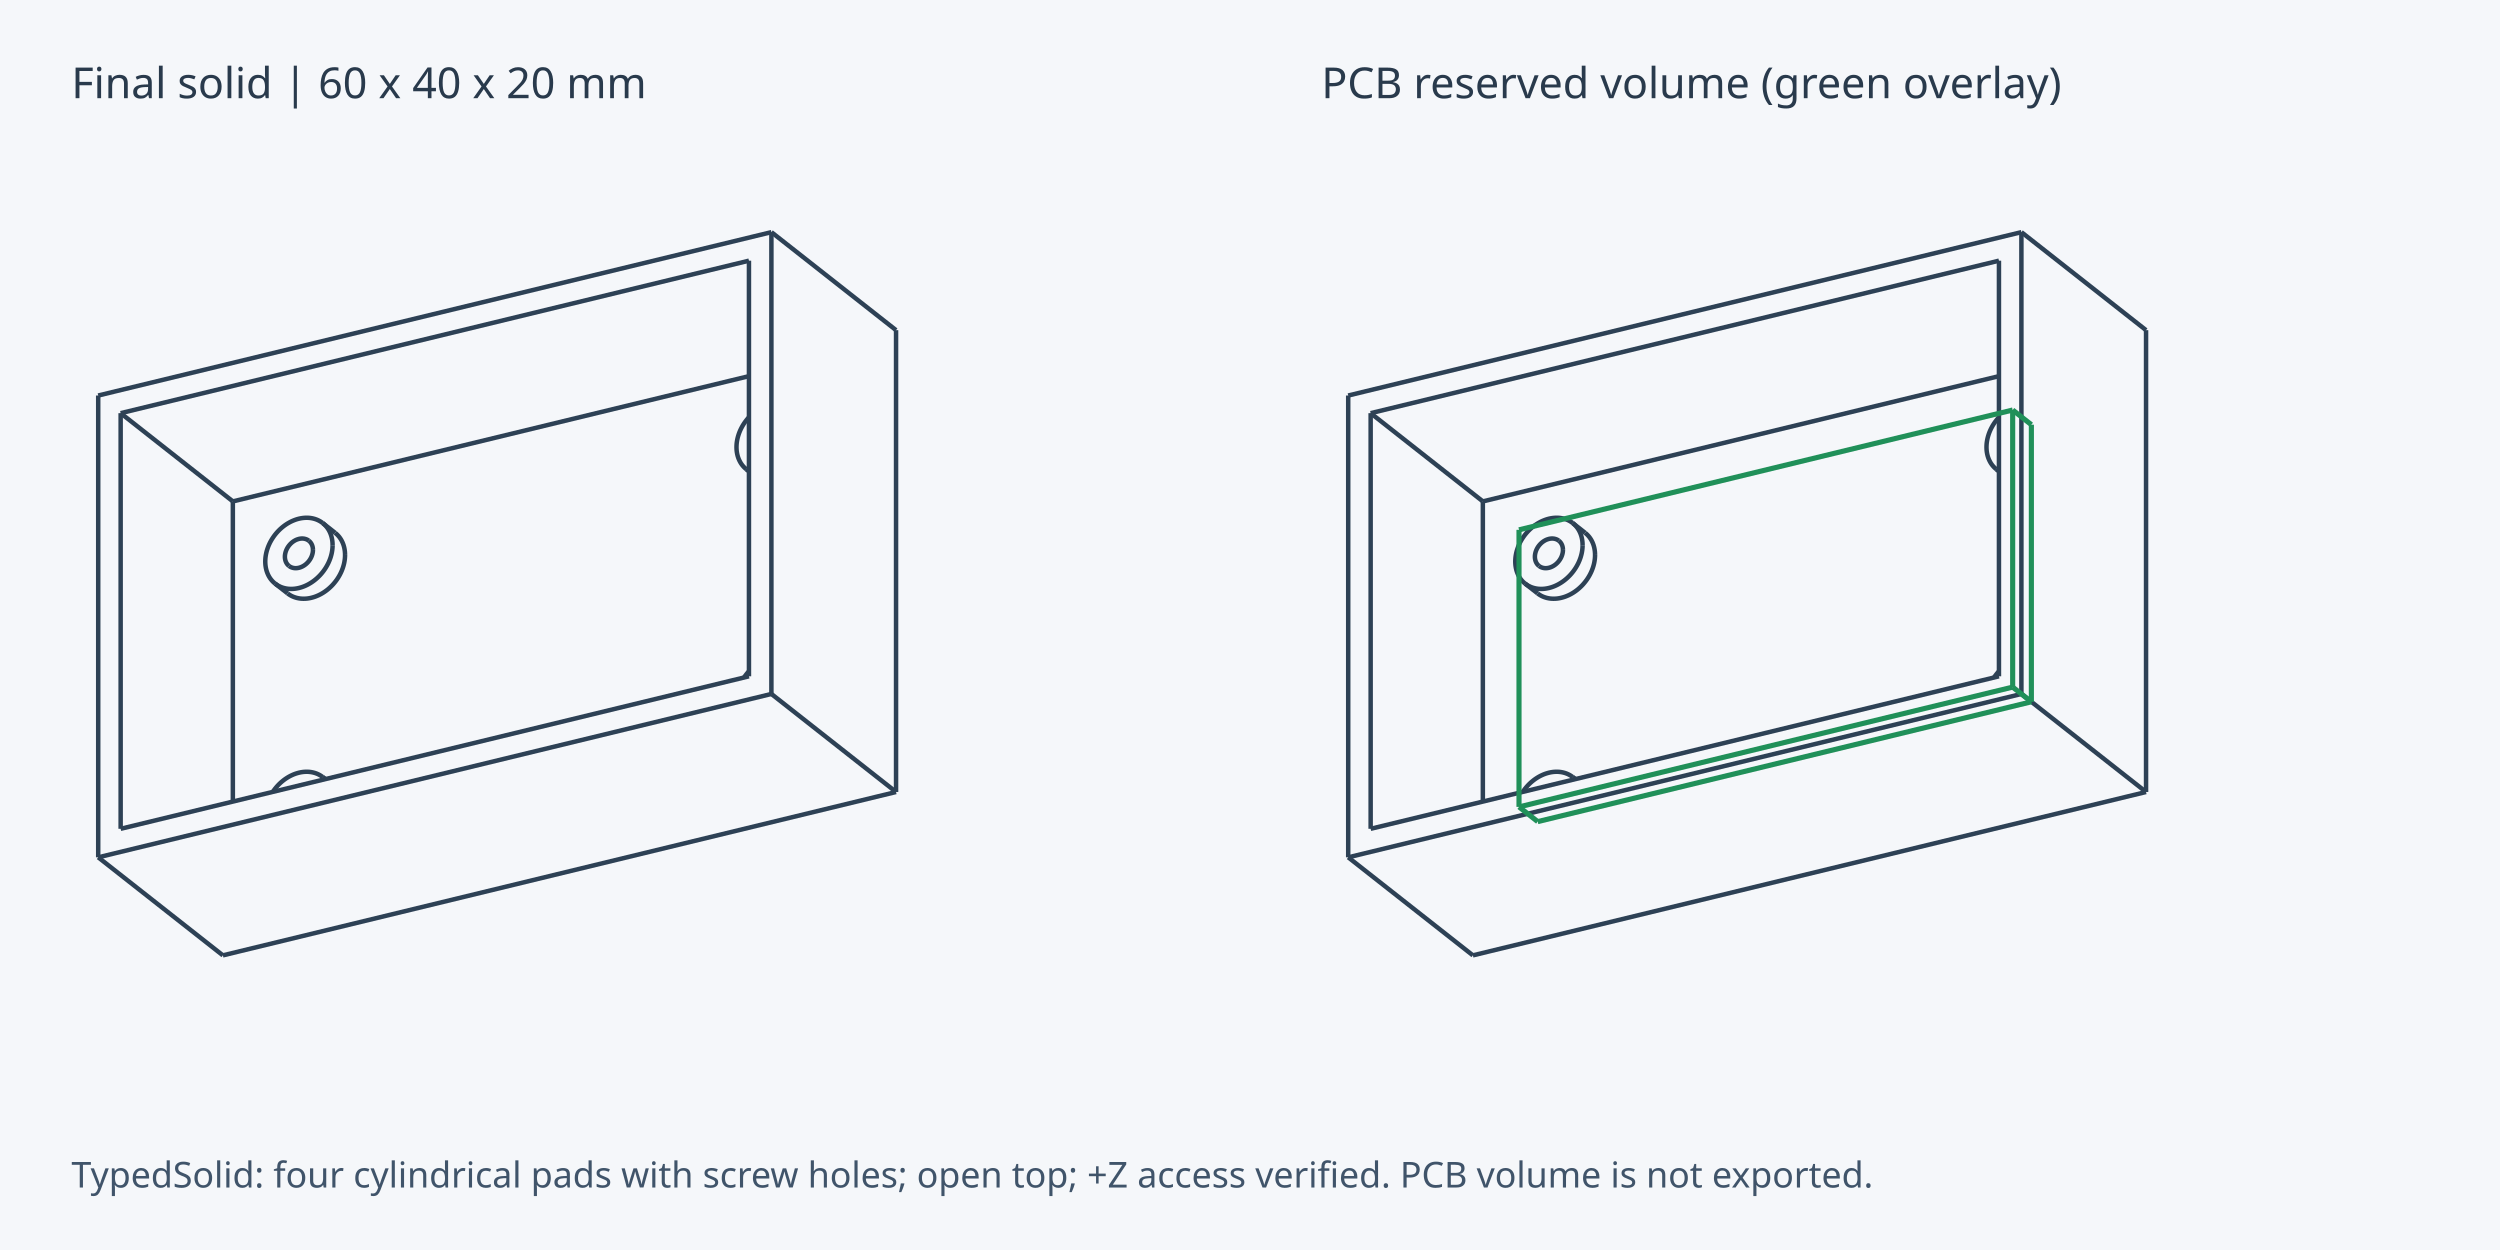
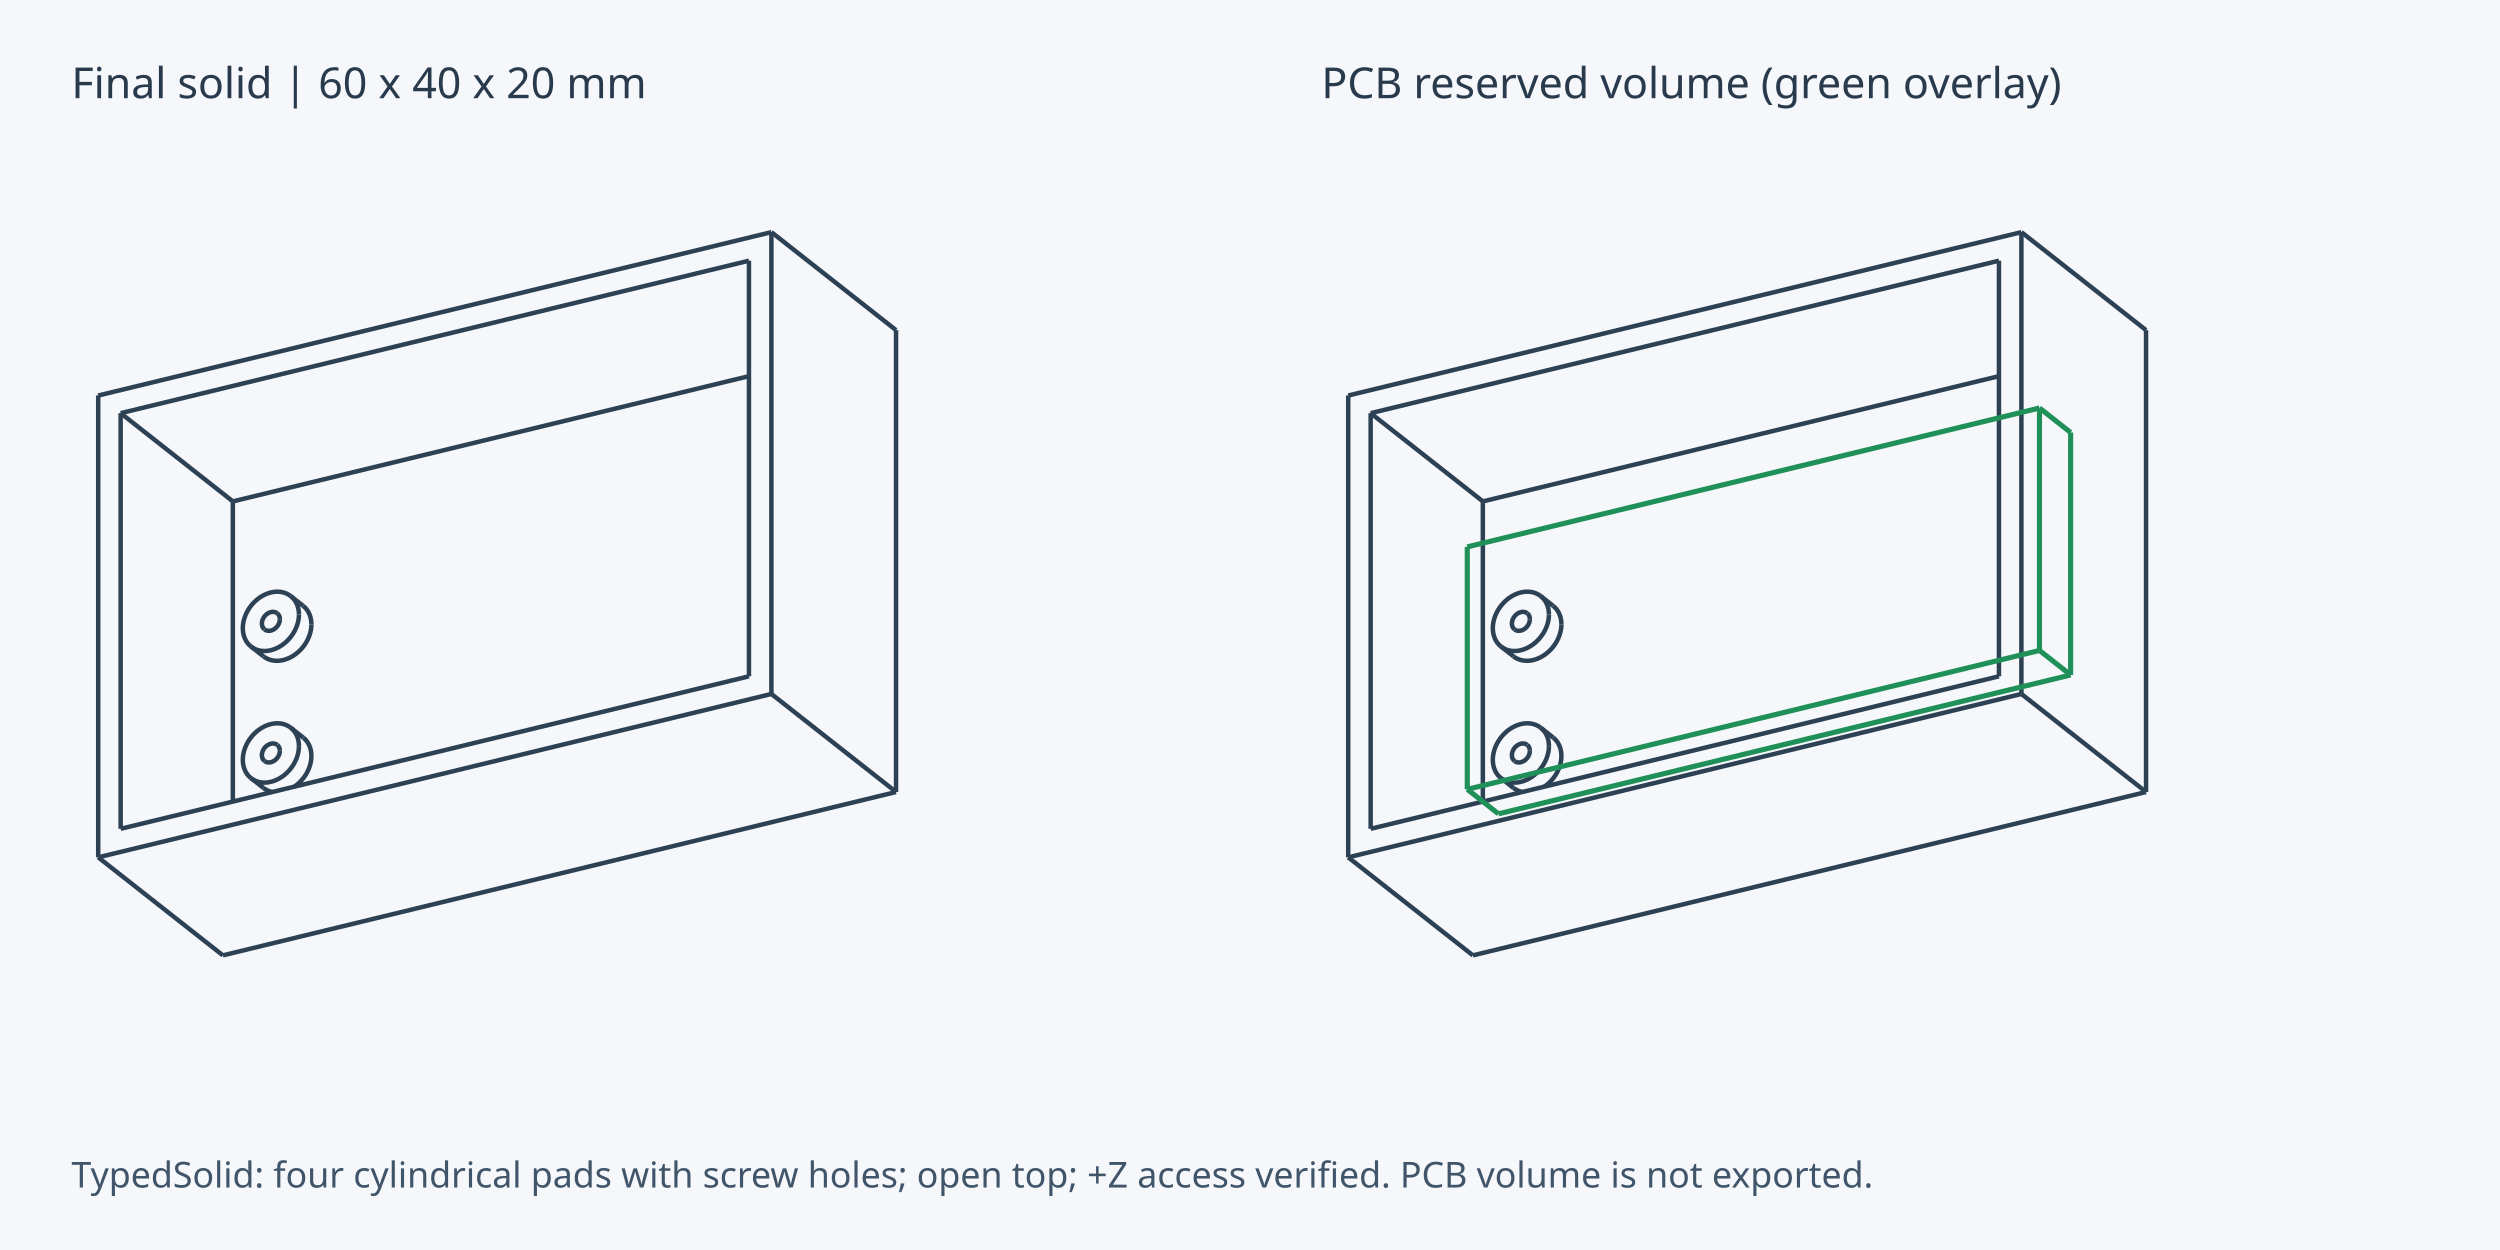
<svg xmlns="http://www.w3.org/2000/svg" width="1400" height="700" viewBox="0 0 1400 700">
  <rect width="1400" height="700" fill="#f5f7fa" />
  <svg width="660.0" height="540.0" x="20" y="95">
    <g transform="scale(7.187461, -7.187461)   translate(14.58245,-61.21772)" stroke-width="0.35" fill="none">
      <g stroke="rgb(160,160,160)" fill="none" stroke-dasharray="0.35,0.35">

       </g>
      <g stroke="rgb(45,65,85)" fill="none">
        <path d="M0.0,0.0 L-9.713,7.638 " />
        <path d="M-9.713,7.638 L-9.713,43.619 " />
        <path d="M42.737,20.367 L-9.713,7.638 " />
        <path d="M42.737,20.367 L42.737,56.348 " />
        <path d="M42.737,56.348 L-9.713,43.619 " />
        <path d="M-7.965,9.861 L-7.965,42.244 " />
        <path d="M-7.965,42.244 L40.988,54.125 " />
        <path d="M40.988,21.742 L40.988,54.125 " />
        <path d="M-7.965,9.861 L40.988,21.742 " />
        <path d="M40.988,45.129 L0.777,35.37 " />
        <path d="M0.777,11.982 L0.777,35.37 " />
-         <path d="M9.519,31.195 L9.515,31.327 L9.506,31.457 L9.49,31.584 L9.468,31.709 L9.44,31.832 L9.406,31.951 L9.365,32.067 L9.319,32.179 L9.267,32.288 L9.209,32.392 L9.145,32.492 L9.077,32.587 L9.003,32.677 L8.923,32.763 L8.839,32.843 L8.75,32.917 " />
-         <path d="M5.042,28.2 L5.111,28.148 L5.183,28.1 L5.257,28.054 L5.334,28.012 L5.413,27.973 L5.493,27.938 L5.576,27.907 L5.66,27.879 L5.746,27.854 L5.833,27.834 L5.922,27.817 L6.013,27.803 L6.104,27.794 L6.197,27.788 L6.29,27.786 L6.385,27.788 L6.48,27.793 L6.575,27.802 L6.671,27.815 L6.767,27.832 L6.864,27.852 L6.96,27.877 L7.057,27.904 L7.153,27.935 L7.249,27.97 L7.344,28.009 L7.439,28.05 L7.533,28.096 L7.627,28.144 L7.719,28.196 L7.81,28.251 L7.9,28.309 L7.988,28.37 L8.075,28.434 L8.161,28.501 L8.244,28.571 L8.326,28.644 L8.406,28.719 L8.484,28.796 L8.56,28.876 L8.633,28.959 L8.704,29.043 L8.773,29.13 L8.839,29.218 L8.903,29.308 L8.964,29.4 L9.022,29.494 L9.077,29.589 L9.129,29.685 L9.178,29.782 L9.224,29.881 L9.267,29.98 L9.306,30.08 L9.343,30.181 L9.376,30.283 L9.406,30.384 L9.432,30.486 L9.455,30.588 L9.474,30.69 L9.49,30.792 L9.503,30.894 L9.511,30.995 L9.517,31.095 L9.519,31.195 " />
-         <path d="M40.988,41.929 L40.884,41.812 L40.784,41.69 L40.69,41.565 L40.601,41.436 L40.517,41.303 L40.44,41.168 L40.368,41.03 L40.302,40.89 L40.243,40.748 L40.191,40.605 L40.145,40.461 L40.106,40.316 L40.074,40.171 L40.049,40.026 L40.031,39.881 L40.021,39.738 L40.017,39.596 L40.021,39.456 L40.031,39.317 L40.049,39.182 L40.074,39.049 L40.106,38.919 L40.145,38.793 L40.191,38.671 L40.244,38.554 L40.303,38.441 L40.335,38.386 L40.368,38.332 L40.404,38.28 L40.44,38.229 L40.478,38.18 L40.518,38.132 L40.559,38.085 L40.601,38.04 L40.645,37.996 L40.691,37.954 L40.737,37.914 L40.785,37.875 " />
-         <path d="M40.785,37.875 L40.834,37.837 L40.884,37.802 L40.936,37.768 L40.988,37.736 " />
-         <path d="M8.547,31.959 L8.544,32.091 L8.535,32.22 L8.519,32.348 L8.497,32.473 L8.469,32.596 L8.434,32.715 L8.394,32.831 L8.348,32.943 L8.296,33.052 L8.238,33.156 L8.174,33.256 L8.105,33.351 L8.031,33.441 L7.952,33.526 L7.868,33.606 L7.779,33.681 " />
-         <path d="M7.779,33.681 L7.686,33.749 L7.589,33.812 L7.487,33.869 L7.382,33.92 L7.273,33.964 L7.161,34.002 L7.046,34.034 L6.928,34.059 L6.808,34.078 L6.686,34.09 L6.562,34.095 L6.436,34.093 L6.31,34.085 L6.182,34.07 L6.054,34.049 L5.925,34.021 L5.796,33.987 L5.668,33.946 L5.54,33.898 L5.413,33.845 L5.288,33.786 L5.164,33.72 L5.041,33.649 L4.921,33.572 L4.804,33.49 L4.689,33.402 L4.577,33.31 L4.468,33.213 L4.363,33.111 L4.261,33.005 L4.164,32.895 L4.07,32.781 L3.982,32.663 L3.898,32.542 L3.818,32.419 L3.744,32.292 L3.675,32.164 L3.612,32.033 L3.554,31.901 L3.502,31.767 L3.456,31.632 L3.415,31.497 L3.381,31.361 L3.353,31.225 L3.331,31.089 L3.315,30.954 L3.306,30.819 L3.302,30.686 L3.306,30.554 L3.315,30.425 L3.331,30.297 L3.353,30.172 L3.381,30.049 L3.415,29.93 L3.456,29.814 L3.502,29.702 L3.554,29.593 L3.612,29.489 L3.675,29.389 L3.744,29.294 L3.818,29.204 L3.898,29.118 L3.982,29.039 L4.07,28.964 " />
-         <path d="M4.07,28.964 L4.14,28.912 L4.212,28.863 L4.286,28.818 L4.363,28.776 L4.441,28.737 L4.522,28.702 L4.604,28.67 L4.689,28.642 L4.775,28.618 L4.862,28.597 L4.951,28.58 L5.041,28.567 L5.133,28.558 L5.225,28.552 L5.319,28.55 L5.413,28.552 L5.508,28.557 L5.604,28.566 L5.7,28.579 L5.796,28.596 L5.893,28.616 L5.989,28.64 L6.086,28.668 L6.182,28.699 L6.278,28.734 L6.373,28.772 L6.468,28.814 L6.562,28.859 L6.655,28.908 L6.747,28.96 L6.839,29.015 L6.928,29.073 L7.017,29.134 L7.104,29.198 L7.189,29.265 L7.273,29.335 L7.355,29.407 L7.435,29.483 L7.513,29.56 L7.589,29.64 L7.662,29.722 L7.733,29.807 L7.802,29.893 L7.868,29.982 L7.931,30.072 L7.992,30.164 L8.05,30.257 L8.105,30.352 L8.157,30.449 L8.207,30.546 L8.253,30.645 L8.296,30.744 L8.335,30.844 L8.372,30.945 L8.405,31.046 L8.434,31.148 L8.461,31.25 L8.484,31.352 L8.503,31.454 L8.519,31.556 L8.531,31.658 L8.54,31.759 L8.546,31.859 L8.547,31.959 " />
-         <path d="M7.018,31.588 L7.016,31.642 L7.012,31.697 L7.006,31.75 L6.997,31.802 L6.985,31.853 L6.97,31.903 L6.954,31.951 L6.934,31.998 L6.913,32.043 L6.889,32.086 L6.862,32.128 L6.833,32.168 L6.803,32.205 L6.77,32.241 L6.734,32.274 L6.697,32.305 " />
-         <path d="M6.697,32.305 L6.659,32.334 L6.618,32.36 L6.576,32.384 L6.532,32.405 L6.487,32.423 L6.44,32.439 L6.392,32.452 L6.343,32.463 L6.293,32.47 L6.242,32.475 L6.19,32.478 L6.138,32.477 L6.085,32.474 L6.032,32.467 L5.978,32.459 L5.925,32.447 L5.871,32.432 L5.818,32.415 L5.765,32.396 L5.712,32.374 L5.659,32.349 L5.608,32.321 L5.557,32.292 L5.507,32.26 L5.458,32.226 L5.41,32.189 L5.363,32.151 L5.318,32.11 L5.274,32.068 L5.232,32.023 L5.191,31.977 L5.152,31.93 L5.115,31.881 L5.08,31.831 L5.047,31.779 L5.016,31.727 L4.988,31.673 L4.961,31.619 L4.937,31.563 L4.915,31.508 L4.896,31.452 L4.879,31.395 L4.865,31.338 L4.853,31.282 L4.844,31.225 L4.837,31.169 L4.833,31.113 L4.832,31.057 L4.833,31.002 L4.837,30.948 L4.844,30.895 L4.853,30.843 L4.865,30.792 L4.879,30.742 L4.896,30.694 L4.915,30.647 L4.937,30.602 L4.961,30.559 L4.988,30.517 L5.016,30.477 L5.047,30.44 L5.08,30.404 L5.115,30.371 L5.152,30.34 " />
-         <path d="M5.152,30.34 L5.211,30.298 L5.274,30.261 L5.34,30.231 L5.41,30.206 L5.482,30.187 L5.557,30.174 L5.633,30.168 L5.712,30.168 L5.791,30.174 L5.871,30.186 L5.952,30.205 L6.032,30.229 L6.112,30.26 L6.19,30.296 L6.268,30.338 L6.343,30.385 L6.416,30.437 L6.487,30.494 L6.554,30.556 L6.618,30.621 L6.678,30.691 L6.734,30.764 L6.786,30.84 L6.833,30.918 L6.876,30.999 L6.913,31.081 L6.944,31.165 L6.97,31.25 L6.991,31.335 L7.006,31.42 L7.015,31.504 L7.018,31.588 " />
-         <path d="M40.988,22.139 L40.884,22.022 L40.785,21.901 L40.691,21.776 L40.602,21.648 " />
-         <path d="M7.962,13.726 L7.918,13.77 L7.873,13.812 L7.827,13.852 L7.779,13.891 " />
-         <path d="M7.779,13.891 L7.73,13.928 L7.68,13.964 L7.628,13.998 L7.575,14.03 L7.521,14.061 L7.466,14.09 L7.41,14.117 L7.353,14.143 L7.295,14.166 L7.236,14.188 L7.176,14.208 L7.116,14.226 L6.992,14.257 L6.865,14.28 L6.736,14.296 L6.604,14.304 L6.47,14.305 L6.335,14.298 L6.199,14.283 L6.063,14.261 L5.925,14.231 L5.788,14.194 L5.651,14.15 L5.515,14.099 L5.38,14.04 L5.247,13.975 L5.115,13.903 L4.986,13.824 L4.859,13.74 L4.735,13.649 L4.614,13.552 L4.497,13.45 L4.384,13.343 L4.275,13.23 L4.171,13.113 L4.071,12.992 L3.977,12.866 L3.887,12.737 " />
+         <path d="M6.896,15.536 L6.893,15.646 L6.886,15.754 L6.872,15.861 L6.854,15.965 L6.831,16.067 L6.802,16.166 L6.768,16.263 L6.73,16.357 L6.686,16.447 L6.638,16.534 L6.585,16.617 L6.528,16.696 L6.466,16.772 L6.4,16.843 L6.33,16.909 L6.256,16.971 " />
+         <path d="M3.165,13.041 L3.241,12.985 L3.32,12.934 L3.402,12.887 L3.488,12.846 L3.576,12.809 L3.666,12.777 L3.759,12.751 L3.854,12.729 " />
+         <path d="M5.567,13.145 L5.64,13.196 L5.712,13.25 L5.782,13.306 L5.851,13.364 L5.918,13.424 L5.984,13.487 L6.048,13.552 L6.11,13.618 L6.17,13.686 L6.229,13.756 L6.285,13.828 L6.339,13.902 L6.391,13.976 L6.441,14.053 L6.489,14.13 L6.534,14.209 L6.577,14.288 L6.617,14.369 L6.655,14.45 L6.69,14.533 L6.722,14.615 L6.752,14.699 L6.779,14.783 L6.804,14.867 L6.825,14.951 L6.844,15.035 L6.86,15.119 L6.873,15.204 L6.883,15.288 L6.89,15.371 L6.895,15.454 L6.896,15.536 " />
+         <path d="M6.896,25.791 L6.893,25.901 L6.886,26.009 L6.872,26.115 L6.854,26.22 L6.831,26.322 L6.802,26.421 L6.768,26.518 L6.73,26.611 L6.686,26.702 L6.638,26.789 L6.585,26.872 L6.528,26.951 L6.466,27.026 L6.4,27.097 L6.33,27.164 L6.256,27.226 " />
+         <path d="M3.165,23.296 L3.223,23.252 L3.283,23.211 L3.345,23.174 L3.409,23.139 L3.474,23.106 L3.542,23.077 L3.61,23.051 L3.681,23.027 L3.752,23.007 L3.825,22.99 L3.899,22.976 L3.974,22.965 L4.051,22.957 L4.128,22.952 L4.206,22.95 L4.284,22.952 L4.364,22.956 L4.443,22.964 L4.523,22.975 L4.604,22.989 L4.684,23.006 L4.764,23.026 L4.845,23.049 L4.925,23.075 L5.005,23.104 L5.084,23.136 L5.163,23.171 L5.242,23.208 L5.319,23.249 L5.396,23.292 L5.472,23.338 L5.547,23.386 L5.621,23.437 L5.693,23.491 L5.764,23.546 L5.834,23.605 L5.902,23.665 L5.969,23.728 L6.034,23.792 L6.097,23.859 L6.158,23.927 L6.218,23.998 L6.275,24.07 L6.33,24.144 L6.383,24.219 L6.434,24.295 L6.482,24.373 L6.528,24.452 L6.571,24.533 L6.612,24.614 L6.651,24.696 L6.686,24.779 L6.719,24.862 L6.75,24.946 L6.777,25.031 L6.802,25.116 L6.824,25.2 L6.843,25.286 L6.859,25.371 L6.872,25.455 L6.883,25.54 L6.89,25.624 L6.895,25.708 L6.896,25.791 " />
+         <path d="M5.925,26.555 L5.922,26.665 L5.914,26.773 L5.901,26.879 L5.883,26.983 L5.859,27.085 L5.831,27.185 L5.797,27.282 L5.758,27.375 L5.715,27.465 L5.667,27.552 L5.614,27.636 L5.557,27.715 L5.495,27.79 L5.429,27.861 L5.359,27.928 L5.285,27.99 " />
+         <path d="M5.285,27.99 L5.207,28.047 L5.126,28.099 L5.041,28.147 L4.954,28.189 L4.863,28.226 L4.77,28.258 L4.674,28.284 L4.576,28.305 L4.476,28.321 L4.374,28.33 L4.27,28.335 L4.166,28.334 L4.06,28.327 L3.954,28.315 L3.847,28.297 L3.739,28.273 L3.632,28.245 L3.525,28.211 L3.419,28.171 L3.313,28.127 L3.208,28.077 L3.105,28.023 L3.003,27.963 L2.903,27.899 L2.805,27.831 L2.709,27.758 L2.616,27.681 L2.525,27.6 L2.438,27.515 L2.353,27.426 L2.272,27.335 L2.194,27.24 L2.12,27.142 L2.05,27.041 L1.984,26.938 L1.922,26.833 L1.865,26.726 L1.812,26.617 L1.764,26.507 L1.72,26.395 L1.682,26.283 L1.648,26.17 L1.62,26.056 L1.596,25.943 L1.578,25.83 L1.565,25.717 L1.557,25.605 L1.554,25.494 L1.557,25.384 L1.565,25.276 L1.578,25.17 L1.596,25.066 L1.62,24.964 L1.648,24.864 L1.682,24.768 L1.72,24.674 L1.764,24.584 L1.812,24.497 L1.865,24.413 L1.922,24.334 L1.984,24.259 L2.05,24.188 L2.12,24.121 L2.194,24.059 " />
+         <path d="M2.194,24.059 L2.252,24.016 L2.312,23.975 L2.374,23.937 L2.438,23.902 L2.503,23.87 L2.57,23.841 L2.639,23.815 L2.709,23.791 L2.781,23.771 L2.854,23.754 L2.928,23.74 L3.003,23.728 L3.079,23.721 L3.157,23.716 L3.234,23.714 L3.313,23.715 L3.392,23.72 L3.472,23.728 L3.552,23.738 L3.632,23.752 L3.713,23.769 L3.793,23.789 L3.873,23.812 L3.954,23.839 L4.034,23.868 L4.113,23.899 L4.192,23.934 L4.27,23.972 L4.348,24.012 L4.425,24.056 L4.501,24.101 L4.576,24.15 L4.65,24.201 L4.722,24.254 L4.793,24.31 L4.863,24.368 L4.931,24.429 L4.998,24.491 L5.063,24.556 L5.126,24.623 L5.187,24.691 L5.246,24.762 L5.304,24.834 L5.359,24.907 L5.412,24.982 L5.462,25.059 L5.511,25.137 L5.557,25.216 L5.6,25.296 L5.641,25.378 L5.679,25.46 L5.715,25.542 L5.748,25.626 L5.778,25.71 L5.806,25.794 L5.831,25.879 L5.853,25.964 L5.872,26.049 L5.888,26.134 L5.901,26.219 L5.912,26.304 L5.919,26.388 L5.923,26.472 L5.925,26.555 " />
+         <path d="M4.439,26.194 L4.435,26.264 L4.425,26.331 L4.409,26.396 L4.386,26.457 L4.356,26.513 L4.321,26.565 L4.28,26.612 L4.234,26.653 " />
+         <path d="M4.234,26.653 L4.183,26.688 L4.128,26.717 L4.069,26.739 L4.007,26.754 L3.942,26.762 L3.876,26.763 L3.808,26.757 L3.739,26.744 L3.671,26.724 L3.603,26.697 L3.536,26.664 L3.472,26.624 L3.41,26.579 L3.351,26.529 L3.296,26.473 L3.245,26.413 L3.199,26.35 L3.158,26.283 L3.123,26.214 L3.093,26.143 L3.07,26.071 L3.054,25.998 L3.043,25.926 L3.04,25.855 L3.043,25.785 L3.054,25.718 L3.07,25.653 L3.093,25.592 L3.123,25.536 L3.158,25.484 L3.199,25.437 L3.245,25.396 " />
+         <path d="M3.245,25.396 L3.283,25.369 L3.323,25.345 L3.365,25.326 L3.41,25.31 L3.456,25.298 L3.504,25.29 L3.553,25.286 L3.603,25.286 L3.654,25.29 L3.705,25.297 L3.757,25.309 L3.808,25.325 L3.859,25.345 L3.909,25.368 L3.959,25.394 L4.007,25.425 L4.054,25.458 L4.099,25.495 L4.142,25.534 L4.183,25.576 L4.222,25.62 L4.258,25.667 L4.291,25.716 L4.321,25.766 L4.348,25.817 L4.372,25.87 L4.392,25.924 L4.409,25.978 L4.422,26.032 L4.431,26.087 L4.437,26.141 L4.439,26.194 " />
+         <path d="M5.925,16.3 L5.922,16.41 L5.914,16.518 L5.901,16.624 L5.883,16.729 L5.859,16.831 L5.831,16.93 L5.797,17.027 L5.758,17.12 L5.715,17.211 L5.667,17.298 L5.614,17.381 L5.557,17.46 L5.495,17.535 L5.429,17.606 L5.359,17.673 L5.285,17.735 " />
+         <path d="M5.285,17.735 L5.207,17.792 L5.126,17.845 L5.041,17.892 L4.954,17.934 L4.863,17.971 L4.77,18.003 L4.674,18.03 L4.576,18.05 L4.476,18.066 L4.374,18.076 L4.27,18.08 L4.166,18.079 L4.06,18.072 L3.954,18.06 L3.847,18.042 L3.739,18.019 L3.632,17.99 L3.525,17.956 L3.419,17.917 L3.313,17.872 L3.208,17.822 L3.105,17.768 L3.003,17.709 L2.903,17.645 L2.805,17.576 L2.709,17.503 L2.616,17.426 L2.525,17.345 L2.438,17.26 L2.353,17.172 L2.272,17.08 L2.194,16.985 L2.12,16.887 L2.05,16.786 L1.984,16.683 L1.922,16.578 L1.865,16.471 L1.812,16.362 L1.764,16.252 L1.72,16.14 L1.682,16.028 L1.648,15.915 L1.62,15.802 L1.596,15.688 L1.578,15.575 L1.565,15.462 L1.557,15.35 L1.554,15.239 L1.557,15.13 L1.565,15.022 L1.578,14.915 L1.596,14.811 L1.62,14.709 L1.648,14.609 L1.682,14.513 L1.72,14.419 L1.764,14.329 L1.812,14.242 L1.865,14.159 L1.922,14.079 L1.984,14.004 L2.05,13.933 L2.12,13.867 L2.194,13.805 " />
+         <path d="M2.194,13.805 L2.252,13.761 L2.312,13.721 L2.374,13.683 L2.438,13.648 L2.503,13.615 L2.57,13.586 L2.639,13.56 L2.709,13.537 L2.781,13.516 L2.854,13.499 L2.928,13.485 L3.003,13.474 L3.079,13.466 L3.157,13.461 L3.234,13.459 L3.313,13.461 L3.392,13.465 L3.472,13.473 L3.552,13.484 L3.632,13.498 L3.713,13.515 L3.793,13.535 L3.873,13.558 L3.954,13.584 L4.034,13.613 L4.113,13.645 L4.192,13.68 L4.27,13.717 L4.348,13.758 L4.425,13.801 L4.501,13.847 L4.576,13.895 L4.65,13.946 L4.722,14 L4.793,14.055 L4.863,14.114 L4.931,14.174 L4.998,14.237 L5.063,14.301 L5.126,14.368 L5.187,14.436 L5.246,14.507 L5.304,14.579 L5.359,14.653 L5.412,14.728 L5.462,14.804 L5.511,14.882 L5.557,14.961 L5.6,15.042 L5.641,15.123 L5.679,15.205 L5.715,15.288 L5.748,15.371 L5.778,15.455 L5.806,15.54 L5.831,15.625 L5.853,15.71 L5.872,15.795 L5.888,15.88 L5.901,15.965 L5.912,16.049 L5.919,16.133 L5.923,16.217 L5.925,16.3 " />
+         <path d="M4.439,15.94 L4.435,16.009 L4.425,16.077 L4.409,16.141 L4.386,16.202 L4.356,16.259 L4.321,16.311 L4.28,16.358 L4.234,16.399 " />
+         <path d="M4.234,16.399 L4.183,16.434 L4.128,16.462 L4.069,16.484 L4.007,16.5 L3.942,16.508 L3.876,16.509 L3.808,16.503 L3.739,16.489 L3.671,16.469 L3.603,16.443 L3.536,16.409 L3.472,16.37 L3.41,16.324 L3.351,16.274 L3.296,16.218 L3.245,16.159 L3.199,16.095 L3.158,16.029 L3.123,15.959 L3.093,15.888 L3.07,15.816 L3.054,15.744 L3.043,15.671 L3.04,15.6 L3.043,15.53 L3.054,15.463 L3.07,15.399 L3.093,15.338 L3.123,15.281 L3.158,15.229 L3.199,15.182 L3.245,15.141 " />
+         <path d="M3.245,15.141 L3.283,15.114 L3.323,15.091 L3.365,15.071 L3.41,15.055 L3.456,15.043 L3.504,15.035 L3.553,15.031 L3.603,15.031 L3.654,15.035 L3.705,15.043 L3.757,15.055 L3.808,15.07 L3.859,15.09 L3.909,15.113 L3.959,15.14 L4.007,15.17 L4.054,15.203 L4.099,15.24 L4.142,15.279 L4.183,15.321 L4.222,15.366 L4.258,15.412 L4.291,15.461 L4.321,15.511 L4.348,15.563 L4.372,15.616 L4.392,15.669 L4.409,15.723 L4.422,15.778 L4.431,15.832 L4.437,15.886 L4.439,15.94 " />
        <path d="M0.777,35.37 L-7.965,42.244 " />
        <path d="M52.449,12.729 L42.737,20.367 " />
        <path d="M52.449,48.711 L52.449,12.729 " />
        <path d="M42.737,56.348 L52.449,48.711 " />
        <path d="M0.0,0.0 L52.449,12.729 " />
-         <path d="M40.988,37.715 L40.785,37.875 " />
-         <path d="M8.75,32.917 L7.779,33.681 " />
-         <path d="M5.042,28.2 L4.07,28.964 " />
-         <path d="M7.982,13.731 L7.779,13.891 " />
+         <path d="M6.256,27.226 L5.285,27.99 " />
+         <path d="M3.165,23.296 L2.194,24.059 " />
+         <path d="M6.256,16.971 L5.285,17.735 " />
+         <path d="M3.165,13.041 L2.194,13.805 " />
      </g>
    </g>
  </svg>
  <text x="40" y="55" fill="#293a4c" font-family="sans-serif" font-size="24">Final solid | 60 x 40 x 20 mm</text>
  <svg width="660.0" height="540.0" x="720" y="95">
    <g transform="scale(7.187461, -7.187461)   translate(14.58245,-61.21772)" stroke-width="0.35" fill="none">
      <g stroke="rgb(160,160,160)" fill="none" stroke-dasharray="0.35,0.35">

       </g>
      <g stroke="rgb(45,65,85)" fill="none">
        <path d="M0.0,0.0 L-9.713,7.638 " />
        <path d="M-9.713,7.638 L-9.713,43.619 " />
        <path d="M42.737,20.367 L-9.713,7.638 " />
        <path d="M42.737,20.367 L42.737,56.348 " />
        <path d="M42.737,56.348 L-9.713,43.619 " />
        <path d="M-7.965,9.861 L-7.965,42.244 " />
        <path d="M-7.965,42.244 L40.988,54.125 " />
        <path d="M40.988,21.742 L40.988,54.125 " />
        <path d="M-7.965,9.861 L40.988,21.742 " />
        <path d="M40.988,45.129 L0.777,35.37 " />
        <path d="M0.777,11.982 L0.777,35.37 " />
-         <path d="M9.519,31.195 L9.515,31.327 L9.506,31.457 L9.49,31.584 L9.468,31.709 L9.44,31.832 L9.406,31.951 L9.365,32.067 L9.319,32.179 L9.267,32.288 L9.209,32.392 L9.145,32.492 L9.077,32.587 L9.003,32.677 L8.923,32.763 L8.839,32.843 L8.75,32.917 " />
-         <path d="M5.042,28.2 L5.111,28.148 L5.183,28.1 L5.257,28.054 L5.334,28.012 L5.413,27.973 L5.493,27.938 L5.576,27.907 L5.66,27.879 L5.746,27.854 L5.833,27.834 L5.922,27.817 L6.013,27.803 L6.104,27.794 L6.197,27.788 L6.29,27.786 L6.385,27.788 L6.48,27.793 L6.575,27.802 L6.671,27.815 L6.767,27.832 L6.864,27.852 L6.96,27.877 L7.057,27.904 L7.153,27.935 L7.249,27.97 L7.344,28.009 L7.439,28.05 L7.533,28.096 L7.627,28.144 L7.719,28.196 L7.81,28.251 L7.9,28.309 L7.988,28.37 L8.075,28.434 L8.161,28.501 L8.244,28.571 L8.326,28.644 L8.406,28.719 L8.484,28.796 L8.56,28.876 L8.633,28.959 L8.704,29.043 L8.773,29.13 L8.839,29.218 L8.903,29.308 L8.964,29.4 L9.022,29.494 L9.077,29.589 L9.129,29.685 L9.178,29.782 L9.224,29.881 L9.267,29.98 L9.306,30.08 L9.343,30.181 L9.376,30.283 L9.406,30.384 L9.432,30.486 L9.455,30.588 L9.474,30.69 L9.49,30.792 L9.503,30.894 L9.511,30.995 L9.517,31.095 L9.519,31.195 " />
-         <path d="M40.988,41.929 L40.884,41.812 L40.784,41.69 L40.69,41.565 L40.601,41.436 L40.517,41.303 L40.44,41.168 L40.368,41.03 L40.302,40.89 L40.243,40.748 L40.191,40.605 L40.145,40.461 L40.106,40.316 L40.074,40.171 L40.049,40.026 L40.031,39.881 L40.021,39.738 L40.017,39.596 L40.021,39.456 L40.031,39.317 L40.049,39.182 L40.074,39.049 L40.106,38.919 L40.145,38.793 L40.191,38.671 L40.244,38.554 L40.303,38.441 L40.335,38.386 L40.368,38.332 L40.404,38.28 L40.44,38.229 L40.478,38.18 L40.518,38.132 L40.559,38.085 L40.601,38.04 L40.645,37.996 L40.691,37.954 L40.737,37.914 L40.785,37.875 " />
-         <path d="M40.785,37.875 L40.834,37.837 L40.884,37.802 L40.936,37.768 L40.988,37.736 " />
-         <path d="M8.547,31.959 L8.544,32.091 L8.535,32.22 L8.519,32.348 L8.497,32.473 L8.469,32.596 L8.434,32.715 L8.394,32.831 L8.348,32.943 L8.296,33.052 L8.238,33.156 L8.174,33.256 L8.105,33.351 L8.031,33.441 L7.952,33.526 L7.868,33.606 L7.779,33.681 " />
-         <path d="M7.779,33.681 L7.686,33.749 L7.589,33.812 L7.487,33.869 L7.382,33.92 L7.273,33.964 L7.161,34.002 L7.046,34.034 L6.928,34.059 L6.808,34.078 L6.686,34.09 L6.562,34.095 L6.436,34.093 L6.31,34.085 L6.182,34.07 L6.054,34.049 L5.925,34.021 L5.796,33.987 L5.668,33.946 L5.54,33.898 L5.413,33.845 L5.288,33.786 L5.164,33.72 L5.041,33.649 L4.921,33.572 L4.804,33.49 L4.689,33.402 L4.577,33.31 L4.468,33.213 L4.363,33.111 L4.261,33.005 L4.164,32.895 L4.07,32.781 L3.982,32.663 L3.898,32.542 L3.818,32.419 L3.744,32.292 L3.675,32.164 L3.612,32.033 L3.554,31.901 L3.502,31.767 L3.456,31.632 L3.415,31.497 L3.381,31.361 L3.353,31.225 L3.331,31.089 L3.315,30.954 L3.306,30.819 L3.302,30.686 L3.306,30.554 L3.315,30.425 L3.331,30.297 L3.353,30.172 L3.381,30.049 L3.415,29.93 L3.456,29.814 L3.502,29.702 L3.554,29.593 L3.612,29.489 L3.675,29.389 L3.744,29.294 L3.818,29.204 L3.898,29.118 L3.982,29.039 L4.07,28.964 " />
-         <path d="M4.07,28.964 L4.14,28.912 L4.212,28.863 L4.286,28.818 L4.363,28.776 L4.441,28.737 L4.522,28.702 L4.604,28.67 L4.689,28.642 L4.775,28.618 L4.862,28.597 L4.951,28.58 L5.041,28.567 L5.133,28.558 L5.225,28.552 L5.319,28.55 L5.413,28.552 L5.508,28.557 L5.604,28.566 L5.7,28.579 L5.796,28.596 L5.893,28.616 L5.989,28.64 L6.086,28.668 L6.182,28.699 L6.278,28.734 L6.373,28.772 L6.468,28.814 L6.562,28.859 L6.655,28.908 L6.747,28.96 L6.839,29.015 L6.928,29.073 L7.017,29.134 L7.104,29.198 L7.189,29.265 L7.273,29.335 L7.355,29.407 L7.435,29.483 L7.513,29.56 L7.589,29.64 L7.662,29.722 L7.733,29.807 L7.802,29.893 L7.868,29.982 L7.931,30.072 L7.992,30.164 L8.05,30.257 L8.105,30.352 L8.157,30.449 L8.207,30.546 L8.253,30.645 L8.296,30.744 L8.335,30.844 L8.372,30.945 L8.405,31.046 L8.434,31.148 L8.461,31.25 L8.484,31.352 L8.503,31.454 L8.519,31.556 L8.531,31.658 L8.54,31.759 L8.546,31.859 L8.547,31.959 " />
-         <path d="M7.018,31.588 L7.016,31.642 L7.012,31.697 L7.006,31.75 L6.997,31.802 L6.985,31.853 L6.97,31.903 L6.954,31.951 L6.934,31.998 L6.913,32.043 L6.889,32.086 L6.862,32.128 L6.833,32.168 L6.803,32.205 L6.77,32.241 L6.734,32.274 L6.697,32.305 " />
-         <path d="M6.697,32.305 L6.659,32.334 L6.618,32.36 L6.576,32.384 L6.532,32.405 L6.487,32.423 L6.44,32.439 L6.392,32.452 L6.343,32.463 L6.293,32.47 L6.242,32.475 L6.19,32.478 L6.138,32.477 L6.085,32.474 L6.032,32.467 L5.978,32.459 L5.925,32.447 L5.871,32.432 L5.818,32.415 L5.765,32.396 L5.712,32.374 L5.659,32.349 L5.608,32.321 L5.557,32.292 L5.507,32.26 L5.458,32.226 L5.41,32.189 L5.363,32.151 L5.318,32.11 L5.274,32.068 L5.232,32.023 L5.191,31.977 L5.152,31.93 L5.115,31.881 L5.08,31.831 L5.047,31.779 L5.016,31.727 L4.988,31.673 L4.961,31.619 L4.937,31.563 L4.915,31.508 L4.896,31.452 L4.879,31.395 L4.865,31.338 L4.853,31.282 L4.844,31.225 L4.837,31.169 L4.833,31.113 L4.832,31.057 L4.833,31.002 L4.837,30.948 L4.844,30.895 L4.853,30.843 L4.865,30.792 L4.879,30.742 L4.896,30.694 L4.915,30.647 L4.937,30.602 L4.961,30.559 L4.988,30.517 L5.016,30.477 L5.047,30.44 L5.08,30.404 L5.115,30.371 L5.152,30.34 " />
-         <path d="M5.152,30.34 L5.211,30.298 L5.274,30.261 L5.34,30.231 L5.41,30.206 L5.482,30.187 L5.557,30.174 L5.633,30.168 L5.712,30.168 L5.791,30.174 L5.871,30.186 L5.952,30.205 L6.032,30.229 L6.112,30.26 L6.19,30.296 L6.268,30.338 L6.343,30.385 L6.416,30.437 L6.487,30.494 L6.554,30.556 L6.618,30.621 L6.678,30.691 L6.734,30.764 L6.786,30.84 L6.833,30.918 L6.876,30.999 L6.913,31.081 L6.944,31.165 L6.97,31.25 L6.991,31.335 L7.006,31.42 L7.015,31.504 L7.018,31.588 " />
-         <path d="M40.988,22.139 L40.884,22.022 L40.785,21.901 L40.691,21.776 L40.602,21.648 " />
-         <path d="M7.962,13.726 L7.918,13.77 L7.873,13.812 L7.827,13.852 L7.779,13.891 " />
-         <path d="M7.779,13.891 L7.73,13.928 L7.68,13.964 L7.628,13.998 L7.575,14.03 L7.521,14.061 L7.466,14.09 L7.41,14.117 L7.353,14.143 L7.295,14.166 L7.236,14.188 L7.176,14.208 L7.116,14.226 L6.992,14.257 L6.865,14.28 L6.736,14.296 L6.604,14.304 L6.47,14.305 L6.335,14.298 L6.199,14.283 L6.063,14.261 L5.925,14.231 L5.788,14.194 L5.651,14.15 L5.515,14.099 L5.38,14.04 L5.247,13.975 L5.115,13.903 L4.986,13.824 L4.859,13.74 L4.735,13.649 L4.614,13.552 L4.497,13.45 L4.384,13.343 L4.275,13.23 L4.171,13.113 L4.071,12.992 L3.977,12.866 L3.887,12.737 " />
+         <path d="M6.896,15.536 L6.893,15.646 L6.886,15.754 L6.872,15.861 L6.854,15.965 L6.831,16.067 L6.802,16.166 L6.768,16.263 L6.73,16.357 L6.686,16.447 L6.638,16.534 L6.585,16.617 L6.528,16.696 L6.466,16.772 L6.4,16.843 L6.33,16.909 L6.256,16.971 " />
+         <path d="M3.165,13.041 L3.241,12.985 L3.32,12.934 L3.402,12.887 L3.488,12.846 L3.576,12.809 L3.666,12.777 L3.759,12.751 L3.854,12.729 " />
+         <path d="M5.567,13.145 L5.64,13.196 L5.712,13.25 L5.782,13.306 L5.851,13.364 L5.918,13.424 L5.984,13.487 L6.048,13.552 L6.11,13.618 L6.17,13.686 L6.229,13.756 L6.285,13.828 L6.339,13.902 L6.391,13.976 L6.441,14.053 L6.489,14.13 L6.534,14.209 L6.577,14.288 L6.617,14.369 L6.655,14.45 L6.69,14.533 L6.722,14.615 L6.752,14.699 L6.779,14.783 L6.804,14.867 L6.825,14.951 L6.844,15.035 L6.86,15.119 L6.873,15.204 L6.883,15.288 L6.89,15.371 L6.895,15.454 L6.896,15.536 " />
+         <path d="M6.896,25.791 L6.893,25.901 L6.886,26.009 L6.872,26.115 L6.854,26.22 L6.831,26.322 L6.802,26.421 L6.768,26.518 L6.73,26.611 L6.686,26.702 L6.638,26.789 L6.585,26.872 L6.528,26.951 L6.466,27.026 L6.4,27.097 L6.33,27.164 L6.256,27.226 " />
+         <path d="M3.165,23.296 L3.223,23.252 L3.283,23.211 L3.345,23.174 L3.409,23.139 L3.474,23.106 L3.542,23.077 L3.61,23.051 L3.681,23.027 L3.752,23.007 L3.825,22.99 L3.899,22.976 L3.974,22.965 L4.051,22.957 L4.128,22.952 L4.206,22.95 L4.284,22.952 L4.364,22.956 L4.443,22.964 L4.523,22.975 L4.604,22.989 L4.684,23.006 L4.764,23.026 L4.845,23.049 L4.925,23.075 L5.005,23.104 L5.084,23.136 L5.163,23.171 L5.242,23.208 L5.319,23.249 L5.396,23.292 L5.472,23.338 L5.547,23.386 L5.621,23.437 L5.693,23.491 L5.764,23.546 L5.834,23.605 L5.902,23.665 L5.969,23.728 L6.034,23.792 L6.097,23.859 L6.158,23.927 L6.218,23.998 L6.275,24.07 L6.33,24.144 L6.383,24.219 L6.434,24.295 L6.482,24.373 L6.528,24.452 L6.571,24.533 L6.612,24.614 L6.651,24.696 L6.686,24.779 L6.719,24.862 L6.75,24.946 L6.777,25.031 L6.802,25.116 L6.824,25.2 L6.843,25.286 L6.859,25.371 L6.872,25.455 L6.883,25.54 L6.89,25.624 L6.895,25.708 L6.896,25.791 " />
+         <path d="M5.925,26.555 L5.922,26.665 L5.914,26.773 L5.901,26.879 L5.883,26.983 L5.859,27.085 L5.831,27.185 L5.797,27.282 L5.758,27.375 L5.715,27.465 L5.667,27.552 L5.614,27.636 L5.557,27.715 L5.495,27.79 L5.429,27.861 L5.359,27.928 L5.285,27.99 " />
+         <path d="M5.285,27.99 L5.207,28.047 L5.126,28.099 L5.041,28.147 L4.954,28.189 L4.863,28.226 L4.77,28.258 L4.674,28.284 L4.576,28.305 L4.476,28.321 L4.374,28.33 L4.27,28.335 L4.166,28.334 L4.06,28.327 L3.954,28.315 L3.847,28.297 L3.739,28.273 L3.632,28.245 L3.525,28.211 L3.419,28.171 L3.313,28.127 L3.208,28.077 L3.105,28.023 L3.003,27.963 L2.903,27.899 L2.805,27.831 L2.709,27.758 L2.616,27.681 L2.525,27.6 L2.438,27.515 L2.353,27.426 L2.272,27.335 L2.194,27.24 L2.12,27.142 L2.05,27.041 L1.984,26.938 L1.922,26.833 L1.865,26.726 L1.812,26.617 L1.764,26.507 L1.72,26.395 L1.682,26.283 L1.648,26.17 L1.62,26.056 L1.596,25.943 L1.578,25.83 L1.565,25.717 L1.557,25.605 L1.554,25.494 L1.557,25.384 L1.565,25.276 L1.578,25.17 L1.596,25.066 L1.62,24.964 L1.648,24.864 L1.682,24.768 L1.72,24.674 L1.764,24.584 L1.812,24.497 L1.865,24.413 L1.922,24.334 L1.984,24.259 L2.05,24.188 L2.12,24.121 L2.194,24.059 " />
+         <path d="M2.194,24.059 L2.252,24.016 L2.312,23.975 L2.374,23.937 L2.438,23.902 L2.503,23.87 L2.57,23.841 L2.639,23.815 L2.709,23.791 L2.781,23.771 L2.854,23.754 L2.928,23.74 L3.003,23.728 L3.079,23.721 L3.157,23.716 L3.234,23.714 L3.313,23.715 L3.392,23.72 L3.472,23.728 L3.552,23.738 L3.632,23.752 L3.713,23.769 L3.793,23.789 L3.873,23.812 L3.954,23.839 L4.034,23.868 L4.113,23.899 L4.192,23.934 L4.27,23.972 L4.348,24.012 L4.425,24.056 L4.501,24.101 L4.576,24.15 L4.65,24.201 L4.722,24.254 L4.793,24.31 L4.863,24.368 L4.931,24.429 L4.998,24.491 L5.063,24.556 L5.126,24.623 L5.187,24.691 L5.246,24.762 L5.304,24.834 L5.359,24.907 L5.412,24.982 L5.462,25.059 L5.511,25.137 L5.557,25.216 L5.6,25.296 L5.641,25.378 L5.679,25.46 L5.715,25.542 L5.748,25.626 L5.778,25.71 L5.806,25.794 L5.831,25.879 L5.853,25.964 L5.872,26.049 L5.888,26.134 L5.901,26.219 L5.912,26.304 L5.919,26.388 L5.923,26.472 L5.925,26.555 " />
+         <path d="M4.439,26.194 L4.435,26.264 L4.425,26.331 L4.409,26.396 L4.386,26.457 L4.356,26.513 L4.321,26.565 L4.28,26.612 L4.234,26.653 " />
+         <path d="M4.234,26.653 L4.183,26.688 L4.128,26.717 L4.069,26.739 L4.007,26.754 L3.942,26.762 L3.876,26.763 L3.808,26.757 L3.739,26.744 L3.671,26.724 L3.603,26.697 L3.536,26.664 L3.472,26.624 L3.41,26.579 L3.351,26.529 L3.296,26.473 L3.245,26.413 L3.199,26.35 L3.158,26.283 L3.123,26.214 L3.093,26.143 L3.07,26.071 L3.054,25.998 L3.043,25.926 L3.04,25.855 L3.043,25.785 L3.054,25.718 L3.07,25.653 L3.093,25.592 L3.123,25.536 L3.158,25.484 L3.199,25.437 L3.245,25.396 " />
+         <path d="M3.245,25.396 L3.283,25.369 L3.323,25.345 L3.365,25.326 L3.41,25.31 L3.456,25.298 L3.504,25.29 L3.553,25.286 L3.603,25.286 L3.654,25.29 L3.705,25.297 L3.757,25.309 L3.808,25.325 L3.859,25.345 L3.909,25.368 L3.959,25.394 L4.007,25.425 L4.054,25.458 L4.099,25.495 L4.142,25.534 L4.183,25.576 L4.222,25.62 L4.258,25.667 L4.291,25.716 L4.321,25.766 L4.348,25.817 L4.372,25.87 L4.392,25.924 L4.409,25.978 L4.422,26.032 L4.431,26.087 L4.437,26.141 L4.439,26.194 " />
+         <path d="M5.925,16.3 L5.922,16.41 L5.914,16.518 L5.901,16.624 L5.883,16.729 L5.859,16.831 L5.831,16.93 L5.797,17.027 L5.758,17.12 L5.715,17.211 L5.667,17.298 L5.614,17.381 L5.557,17.46 L5.495,17.535 L5.429,17.606 L5.359,17.673 L5.285,17.735 " />
+         <path d="M5.285,17.735 L5.207,17.792 L5.126,17.845 L5.041,17.892 L4.954,17.934 L4.863,17.971 L4.77,18.003 L4.674,18.03 L4.576,18.05 L4.476,18.066 L4.374,18.076 L4.27,18.08 L4.166,18.079 L4.06,18.072 L3.954,18.06 L3.847,18.042 L3.739,18.019 L3.632,17.99 L3.525,17.956 L3.419,17.917 L3.313,17.872 L3.208,17.822 L3.105,17.768 L3.003,17.709 L2.903,17.645 L2.805,17.576 L2.709,17.503 L2.616,17.426 L2.525,17.345 L2.438,17.26 L2.353,17.172 L2.272,17.08 L2.194,16.985 L2.12,16.887 L2.05,16.786 L1.984,16.683 L1.922,16.578 L1.865,16.471 L1.812,16.362 L1.764,16.252 L1.72,16.14 L1.682,16.028 L1.648,15.915 L1.62,15.802 L1.596,15.688 L1.578,15.575 L1.565,15.462 L1.557,15.35 L1.554,15.239 L1.557,15.13 L1.565,15.022 L1.578,14.915 L1.596,14.811 L1.62,14.709 L1.648,14.609 L1.682,14.513 L1.72,14.419 L1.764,14.329 L1.812,14.242 L1.865,14.159 L1.922,14.079 L1.984,14.004 L2.05,13.933 L2.12,13.867 L2.194,13.805 " />
+         <path d="M2.194,13.805 L2.252,13.761 L2.312,13.721 L2.374,13.683 L2.438,13.648 L2.503,13.615 L2.57,13.586 L2.639,13.56 L2.709,13.537 L2.781,13.516 L2.854,13.499 L2.928,13.485 L3.003,13.474 L3.079,13.466 L3.157,13.461 L3.234,13.459 L3.313,13.461 L3.392,13.465 L3.472,13.473 L3.552,13.484 L3.632,13.498 L3.713,13.515 L3.793,13.535 L3.873,13.558 L3.954,13.584 L4.034,13.613 L4.113,13.645 L4.192,13.68 L4.27,13.717 L4.348,13.758 L4.425,13.801 L4.501,13.847 L4.576,13.895 L4.65,13.946 L4.722,14 L4.793,14.055 L4.863,14.114 L4.931,14.174 L4.998,14.237 L5.063,14.301 L5.126,14.368 L5.187,14.436 L5.246,14.507 L5.304,14.579 L5.359,14.653 L5.412,14.728 L5.462,14.804 L5.511,14.882 L5.557,14.961 L5.6,15.042 L5.641,15.123 L5.679,15.205 L5.715,15.288 L5.748,15.371 L5.778,15.455 L5.806,15.54 L5.831,15.625 L5.853,15.71 L5.872,15.795 L5.888,15.88 L5.901,15.965 L5.912,16.049 L5.919,16.133 L5.923,16.217 L5.925,16.3 " />
+         <path d="M4.439,15.94 L4.435,16.009 L4.425,16.077 L4.409,16.141 L4.386,16.202 L4.356,16.259 L4.321,16.311 L4.28,16.358 L4.234,16.399 " />
+         <path d="M4.234,16.399 L4.183,16.434 L4.128,16.462 L4.069,16.484 L4.007,16.5 L3.942,16.508 L3.876,16.509 L3.808,16.503 L3.739,16.489 L3.671,16.469 L3.603,16.443 L3.536,16.409 L3.472,16.37 L3.41,16.324 L3.351,16.274 L3.296,16.218 L3.245,16.159 L3.199,16.095 L3.158,16.029 L3.123,15.959 L3.093,15.888 L3.07,15.816 L3.054,15.744 L3.043,15.671 L3.04,15.6 L3.043,15.53 L3.054,15.463 L3.07,15.399 L3.093,15.338 L3.123,15.281 L3.158,15.229 L3.199,15.182 L3.245,15.141 " />
+         <path d="M3.245,15.141 L3.283,15.114 L3.323,15.091 L3.365,15.071 L3.41,15.055 L3.456,15.043 L3.504,15.035 L3.553,15.031 L3.603,15.031 L3.654,15.035 L3.705,15.043 L3.757,15.055 L3.808,15.07 L3.859,15.09 L3.909,15.113 L3.959,15.14 L4.007,15.17 L4.054,15.203 L4.099,15.24 L4.142,15.279 L4.183,15.321 L4.222,15.366 L4.258,15.412 L4.291,15.461 L4.321,15.511 L4.348,15.563 L4.372,15.616 L4.392,15.669 L4.409,15.723 L4.422,15.778 L4.431,15.832 L4.437,15.886 L4.439,15.94 " />
        <path d="M0.777,35.37 L-7.965,42.244 " />
        <path d="M52.449,12.729 L42.737,20.367 " />
        <path d="M52.449,48.711 L52.449,12.729 " />
        <path d="M42.737,56.348 L52.449,48.711 " />
        <path d="M0.0,0.0 L52.449,12.729 " />
-         <path d="M40.988,37.715 L40.785,37.875 " />
-         <path d="M8.75,32.917 L7.779,33.681 " />
-         <path d="M5.042,28.2 L4.07,28.964 " />
-         <path d="M7.982,13.731 L7.779,13.891 " />
+         <path d="M6.256,27.226 L5.285,27.99 " />
+         <path d="M3.165,23.296 L2.194,24.059 " />
+         <path d="M6.256,16.971 L5.285,17.735 " />
+         <path d="M3.165,13.041 L2.194,13.805 " />
      </g>
      <g stroke="#209059" fill="none" stroke-width="0.4">
-         <path d="M5.051,10.421 L3.594,11.567 " />
-         <path d="M3.594,11.567 L3.594,33.155 " />
-         <path d="M43.514,19.756 L42.057,20.901 " />
-         <path d="M42.057,20.901 L42.057,42.49 " />
-         <path d="M43.514,41.345 L42.057,42.49 " />
-         <path d="M43.514,19.756 L43.514,41.345 " />
-         <path d="M5.051,10.421 L43.514,19.756 " />
-         <path d="M3.594,11.567 L42.057,20.901 " />
-         <path d="M3.594,33.155 L42.057,42.49 " />
+         <path d="M1.991,11.028 L-0.437,12.937 " />
+         <path d="M-0.437,12.937 L-0.437,31.827 " />
+         <path d="M46.573,21.848 L44.145,23.757 " />
+         <path d="M44.145,23.757 L44.145,42.647 " />
+         <path d="M46.573,40.738 L44.145,42.647 " />
+         <path d="M46.573,21.848 L46.573,40.738 " />
+         <path d="M1.991,11.028 L46.573,21.848 " />
+         <path d="M-0.437,12.937 L44.145,23.757 " />
+         <path d="M-0.437,31.827 L44.145,42.647 " />
      </g>
    </g>
  </svg>
  <text x="740" y="55" fill="#293a4c" font-family="sans-serif" font-size="24">PCB reserved volume (green overlay)</text>
  <text x="40" y="665" fill="#40546a" font-family="sans-serif" font-size="20">TypedSolid: four cylindrical pads with screw holes; open top; +Z access verified. PCB volume is not exported.</text>
</svg>
